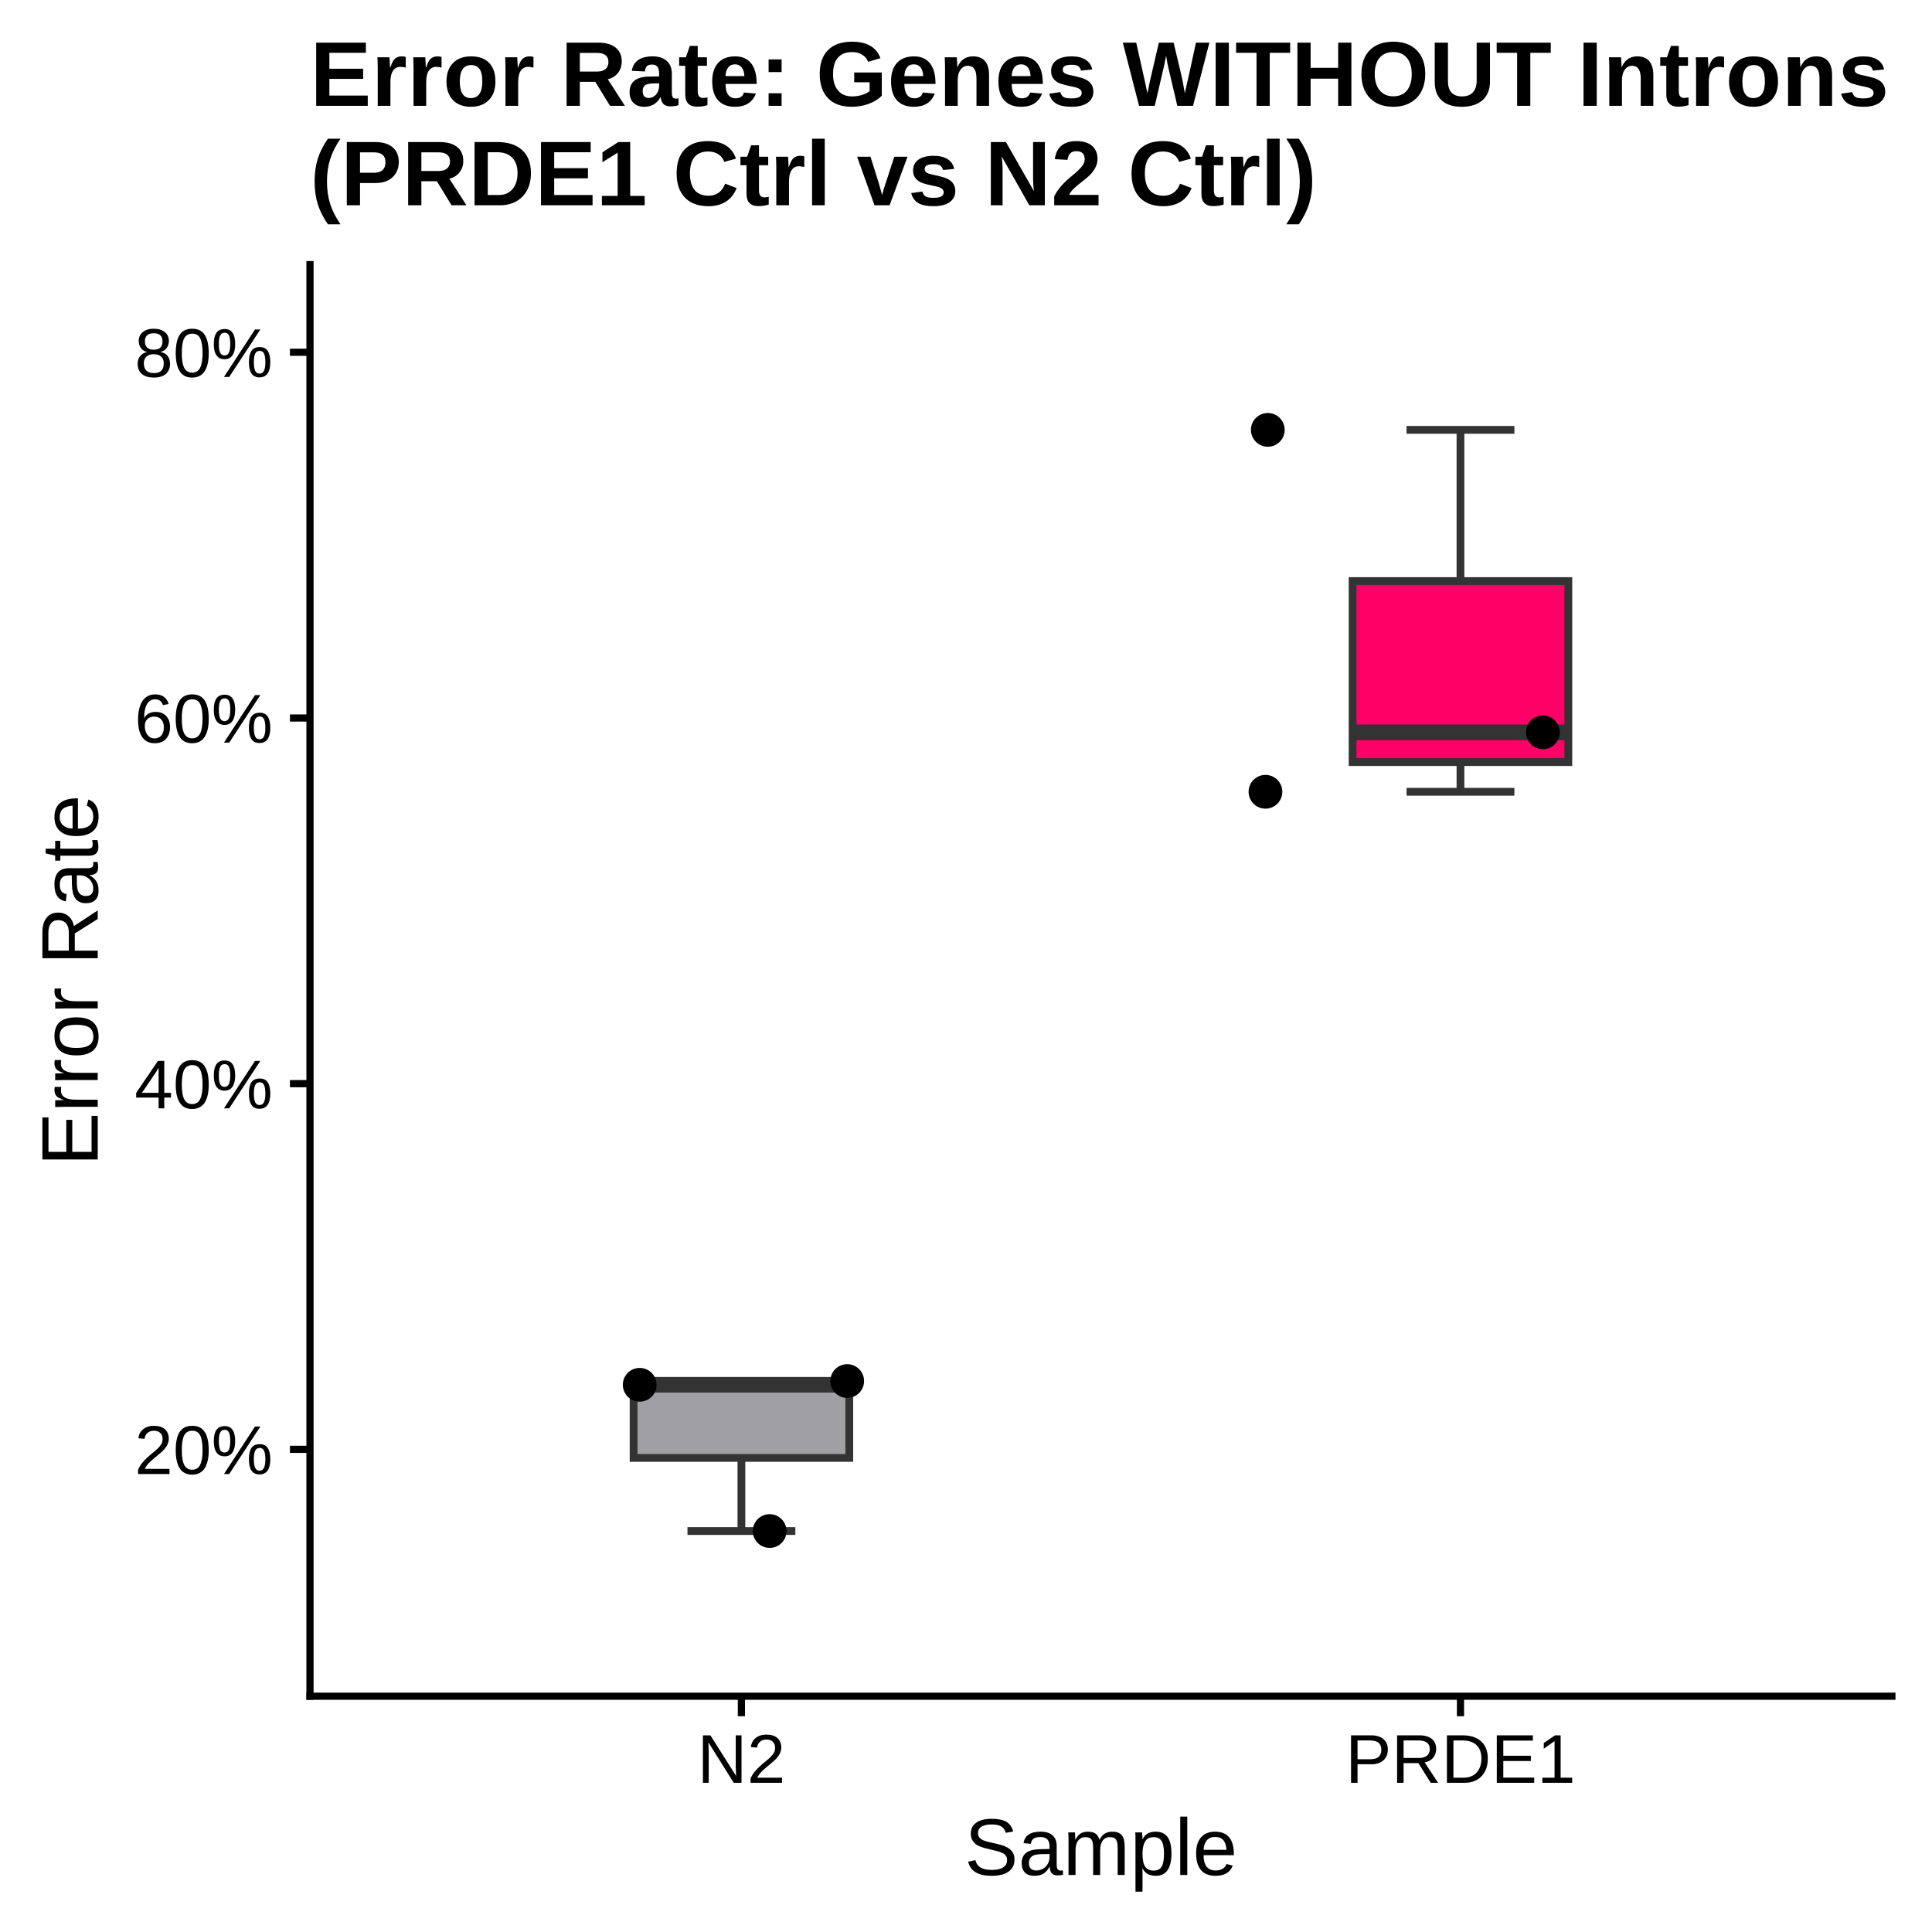
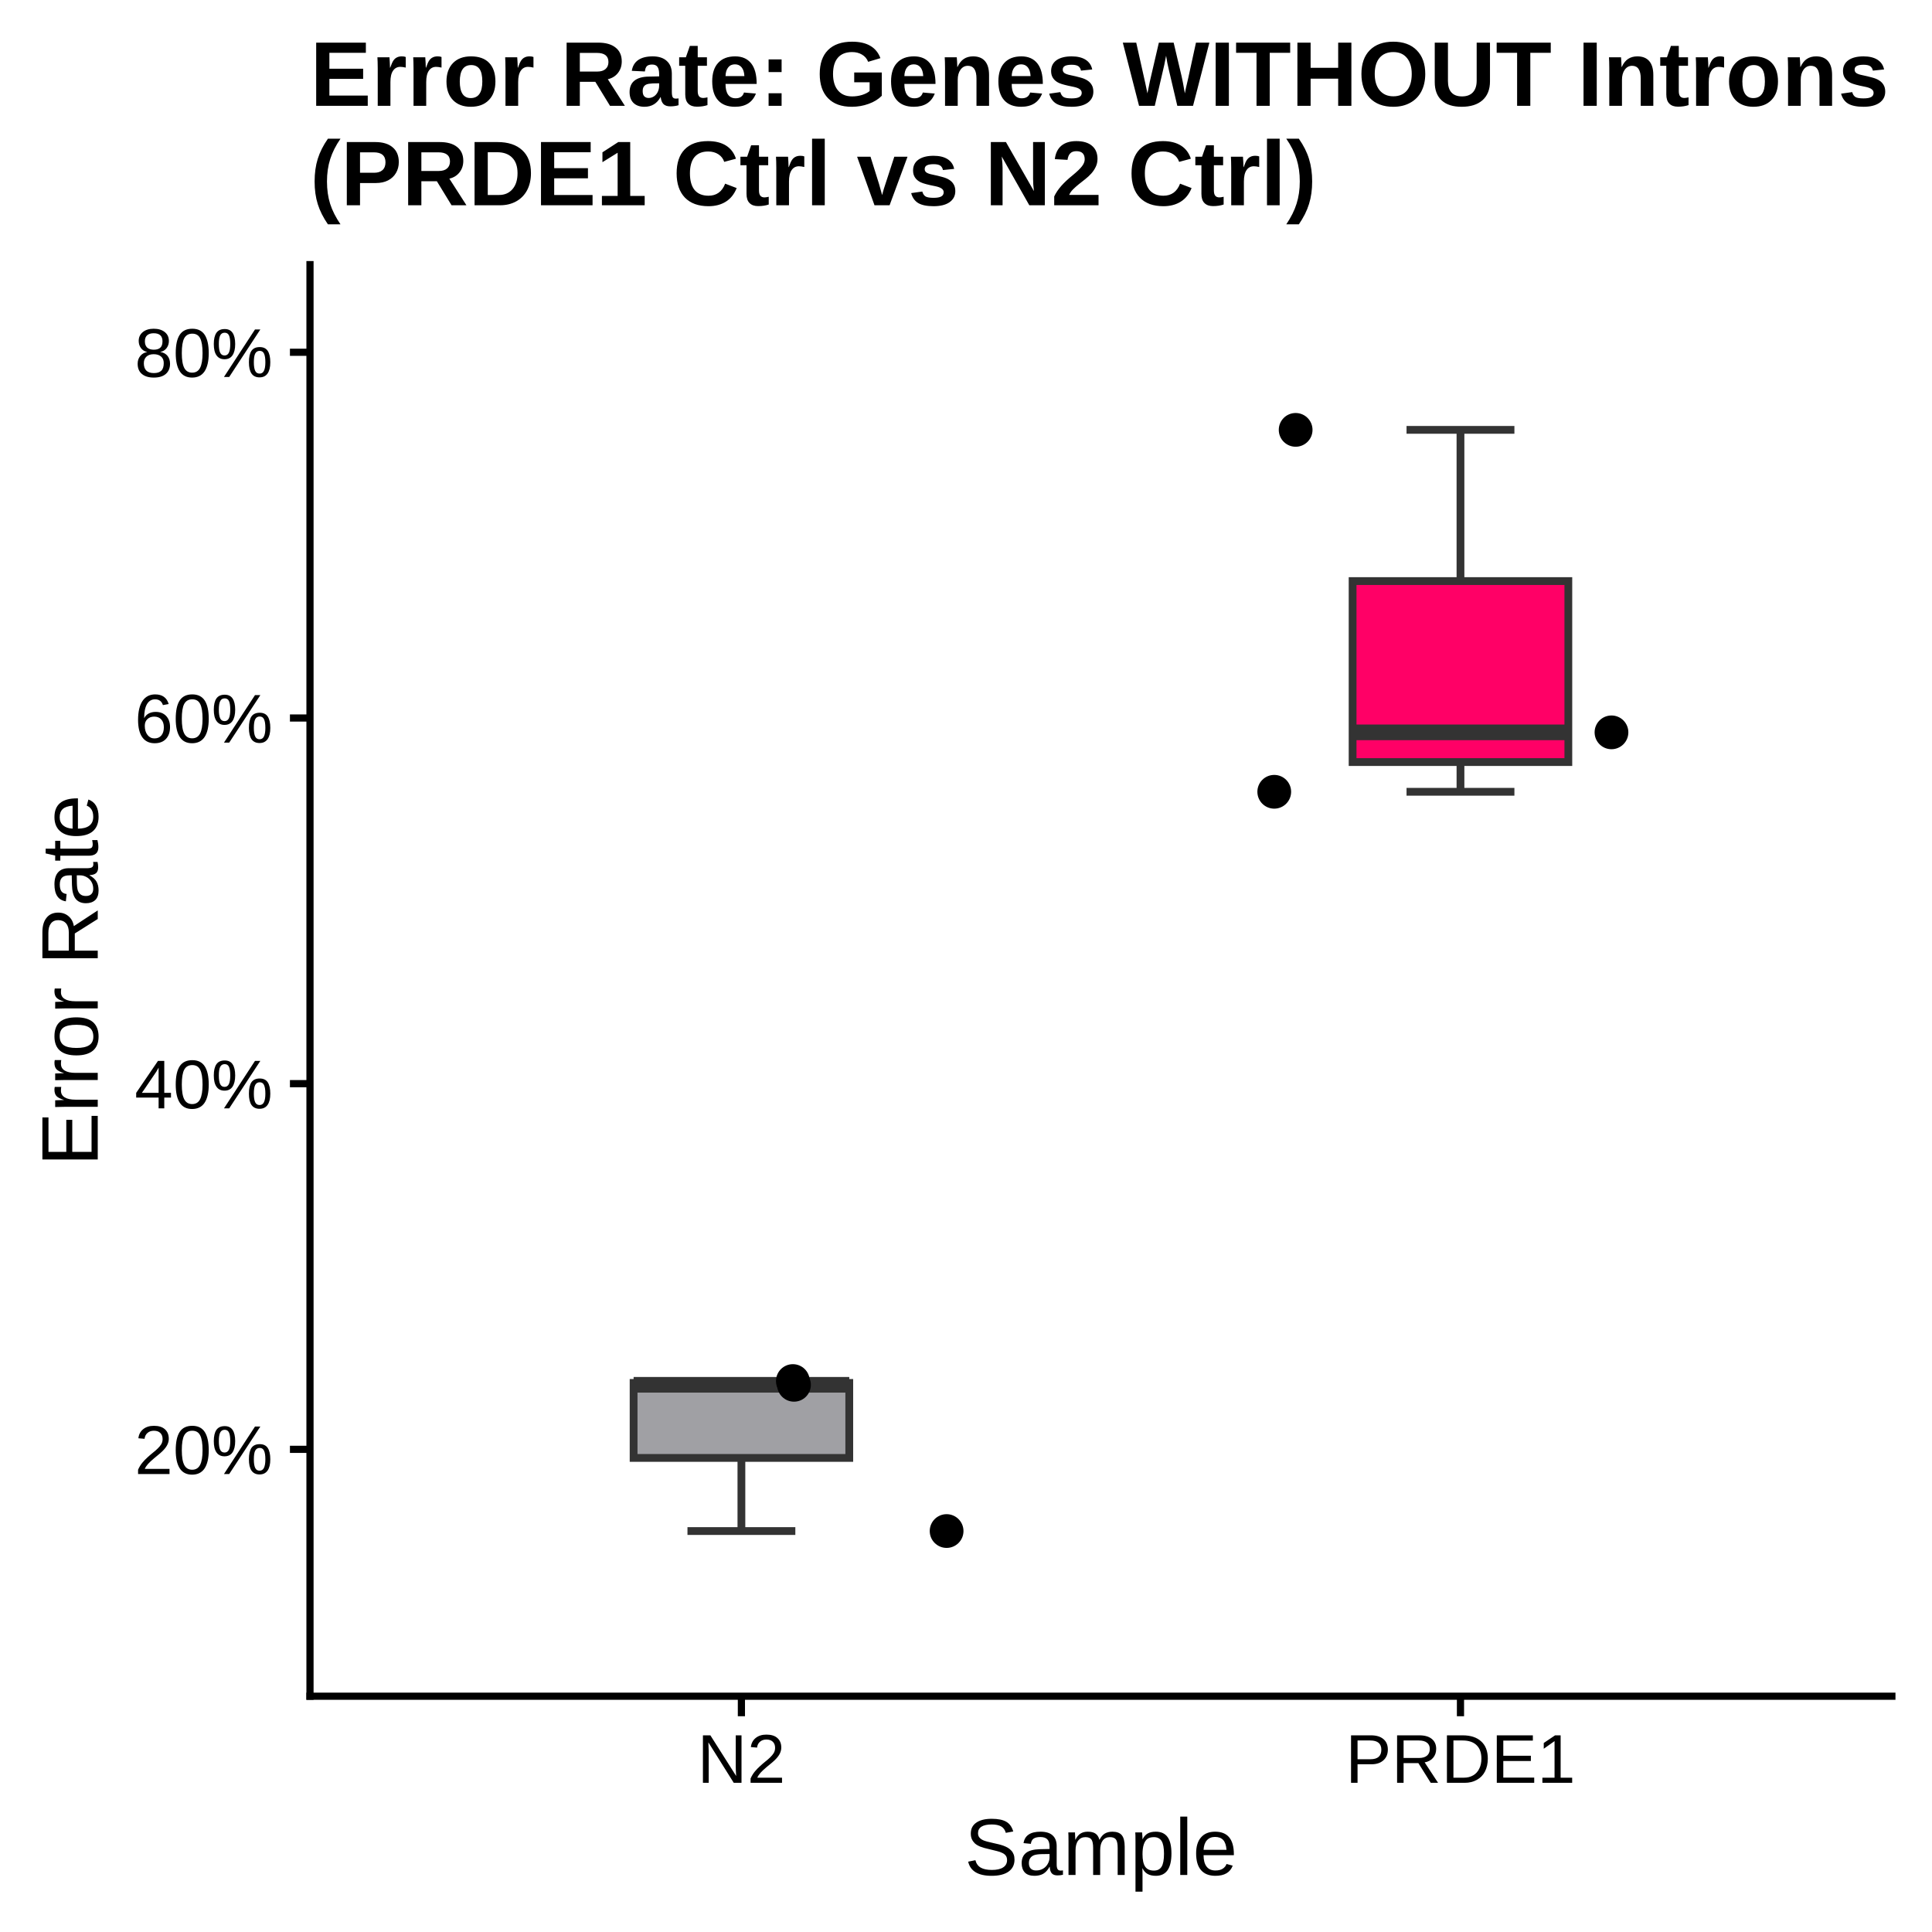
<svg xmlns="http://www.w3.org/2000/svg" class="svglite" width="288.00pt" height="288.00pt" viewBox="0 0 288.00 288.00">
  <defs>
    <style type="text/css">
    .svglite line, .svglite polyline, .svglite polygon, .svglite path, .svglite rect, .svglite circle {
      fill: none;
      stroke: #000000;
      stroke-linecap: round;
      stroke-linejoin: round;
      stroke-miterlimit: 10.00;
    }
    .svglite text {
      white-space: pre;
    }
  </style>
  </defs>
  <rect width="100%" height="100%" style="stroke: none; fill: none;" />
  <defs>
    <clipPath id="cpMC4wMHwyODguMDB8MC4wMHwyODguMDA=">
      <rect x="0.00" y="0.00" width="288.00" height="288.00" />
    </clipPath>
  </defs>
  <g clip-path="url(#cpMC4wMHwyODguMDB8MC4wMHwyODguMDA=)">
</g>
  <defs>
    <clipPath id="cpNDYuMjF8MjgyLjAyfDM5LjQ1fDI1Mi44NQ==">
      <rect x="46.21" y="39.45" width="235.81" height="213.39" />
    </clipPath>
  </defs>
  <g clip-path="url(#cpNDYuMjF8MjgyLjAyfDM5LjQ1fDI1Mi44NQ==)">
    <line x1="102.48" y1="205.87" x2="118.56" y2="205.87" style="stroke-width: 1.16; stroke: #333333; stroke-linecap: butt;" />
    <line x1="102.48" y1="228.23" x2="118.56" y2="228.23" style="stroke-width: 1.16; stroke: #333333; stroke-linecap: butt;" />
    <line x1="110.52" y1="206.15" x2="110.52" y2="205.87" style="stroke-width: 1.16; stroke: #333333; stroke-linecap: butt;" />
    <line x1="110.52" y1="217.33" x2="110.52" y2="228.23" style="stroke-width: 1.16; stroke: #333333; stroke-linecap: butt;" />
    <polygon points="94.45,206.15 94.45,217.33 126.60,217.33 126.60,206.15 94.45,206.15 " style="stroke-width: 1.16; stroke: #333333; stroke-linecap: butt; stroke-linejoin: miter; fill: #A0A0A4;" />
    <line x1="94.45" y1="206.43" x2="126.60" y2="206.43" style="stroke-width: 2.33; stroke: #333333; stroke-linecap: butt; stroke-linejoin: miter;" />
    <line x1="209.67" y1="64.08" x2="225.75" y2="64.08" style="stroke-width: 1.16; stroke: #333333; stroke-linecap: butt;" />
    <line x1="209.67" y1="118.03" x2="225.75" y2="118.03" style="stroke-width: 1.16; stroke: #333333; stroke-linecap: butt;" />
    <line x1="217.71" y1="86.62" x2="217.71" y2="64.08" style="stroke-width: 1.16; stroke: #333333; stroke-linecap: butt;" />
    <line x1="217.71" y1="113.60" x2="217.71" y2="118.03" style="stroke-width: 1.16; stroke: #333333; stroke-linecap: butt;" />
    <polygon points="201.63,86.62 201.63,113.60 233.79,113.60 233.79,86.62 201.63,86.62 " style="stroke-width: 1.16; stroke: #333333; stroke-linecap: butt; stroke-linejoin: miter; fill: #FF0066;" />
    <line x1="201.63" y1="109.17" x2="233.79" y2="109.17" style="stroke-width: 2.33; stroke: #333333; stroke-linecap: butt; stroke-linejoin: miter;" />
-     <circle cx="95.36" cy="206.43" r="2.13" style="stroke-width: 0.77; fill: #000000;" />
-     <circle cx="114.73" cy="228.23" r="2.13" style="stroke-width: 0.77; fill: #000000;" />
-     <circle cx="126.29" cy="205.87" r="2.13" style="stroke-width: 0.77; fill: #000000;" />
-     <circle cx="188.64" cy="118.03" r="2.13" style="stroke-width: 0.77; fill: #000000;" />
-     <circle cx="188.99" cy="64.08" r="2.13" style="stroke-width: 0.77; fill: #000000;" />
-     <circle cx="230.00" cy="109.17" r="2.13" style="stroke-width: 0.77; fill: #000000;" />
+     <circle cx="118.36" cy="206.43" r="2.13" style="stroke-width: 0.77; fill: #000000;" />
+     <circle cx="141.11" cy="228.23" r="2.13" style="stroke-width: 0.77; fill: #000000;" />
+     <circle cx="118.19" cy="205.87" r="2.13" style="stroke-width: 0.77; fill: #000000;" />
+     <circle cx="189.95" cy="118.03" r="2.13" style="stroke-width: 0.77; fill: #000000;" />
+     <circle cx="193.14" cy="64.08" r="2.13" style="stroke-width: 0.77; fill: #000000;" />
+     <circle cx="240.22" cy="109.17" r="2.13" style="stroke-width: 0.77; fill: #000000;" />
  </g>
  <g clip-path="url(#cpMC4wMHwyODguMDB8MC4wMHwyODguMDA=)">
    <polyline points="46.21,252.85 46.21,39.45 " style="stroke-width: 1.07; stroke-linecap: square;" />
    <text x="40.66" y="219.73" text-anchor="end" style="font-size: 10.29px; font-family: &quot;Arial&quot;;" textLength="20.58px" lengthAdjust="spacingAndGlyphs">20%</text>
    <text x="40.66" y="165.22" text-anchor="end" style="font-size: 10.29px; font-family: &quot;Arial&quot;;" textLength="20.58px" lengthAdjust="spacingAndGlyphs">40%</text>
    <text x="40.66" y="110.70" text-anchor="end" style="font-size: 10.29px; font-family: &quot;Arial&quot;;" textLength="20.58px" lengthAdjust="spacingAndGlyphs">60%</text>
    <text x="40.66" y="56.19" text-anchor="end" style="font-size: 10.29px; font-family: &quot;Arial&quot;;" textLength="20.58px" lengthAdjust="spacingAndGlyphs">80%</text>
    <polyline points="43.22,216.05 46.21,216.05 " style="stroke-width: 1.07; stroke-linecap: butt;" />
    <polyline points="43.22,161.54 46.21,161.54 " style="stroke-width: 1.07; stroke-linecap: butt;" />
    <polyline points="43.22,107.03 46.21,107.03 " style="stroke-width: 1.07; stroke-linecap: butt;" />
    <polyline points="43.22,52.51 46.21,52.51 " style="stroke-width: 1.07; stroke-linecap: butt;" />
    <polyline points="46.21,252.85 282.02,252.85 " style="stroke-width: 1.07; stroke-linecap: square;" />
    <polyline points="110.52,255.84 110.52,252.85 " style="stroke-width: 1.07; stroke-linecap: butt;" />
    <polyline points="217.71,255.84 217.71,252.85 " style="stroke-width: 1.07; stroke-linecap: butt;" />
    <text x="110.52" y="265.76" text-anchor="middle" style="font-size: 10.29px; font-family: &quot;Arial&quot;;" textLength="13.14px" lengthAdjust="spacingAndGlyphs">N2</text>
    <text x="217.71" y="265.76" text-anchor="middle" style="font-size: 10.29px; font-family: &quot;Arial&quot;;" textLength="34.27px" lengthAdjust="spacingAndGlyphs">PRDE1</text>
    <text x="164.12" y="279.50" text-anchor="middle" style="font-size: 12.00px; font-family: &quot;Arial&quot;;" textLength="40.69px" lengthAdjust="spacingAndGlyphs">Sample</text>
    <text transform="translate(14.57,146.15) rotate(-90)" text-anchor="middle" style="font-size: 12.00px; font-family: &quot;Arial&quot;;" textLength="55.35px" lengthAdjust="spacingAndGlyphs">Error Rate</text>
    <text x="46.21" y="15.78" style="font-size: 13.71px; font-weight: bold; font-family: &quot;Arial&quot;;" textLength="235.22px" lengthAdjust="spacingAndGlyphs">Error Rate: Genes WITHOUT Introns</text>
    <text x="46.21" y="30.60" style="font-size: 13.71px; font-weight: bold; font-family: &quot;Arial&quot;;" textLength="149.99px" lengthAdjust="spacingAndGlyphs">(PRDE1 Ctrl vs N2 Ctrl)</text>
  </g>
</svg>
